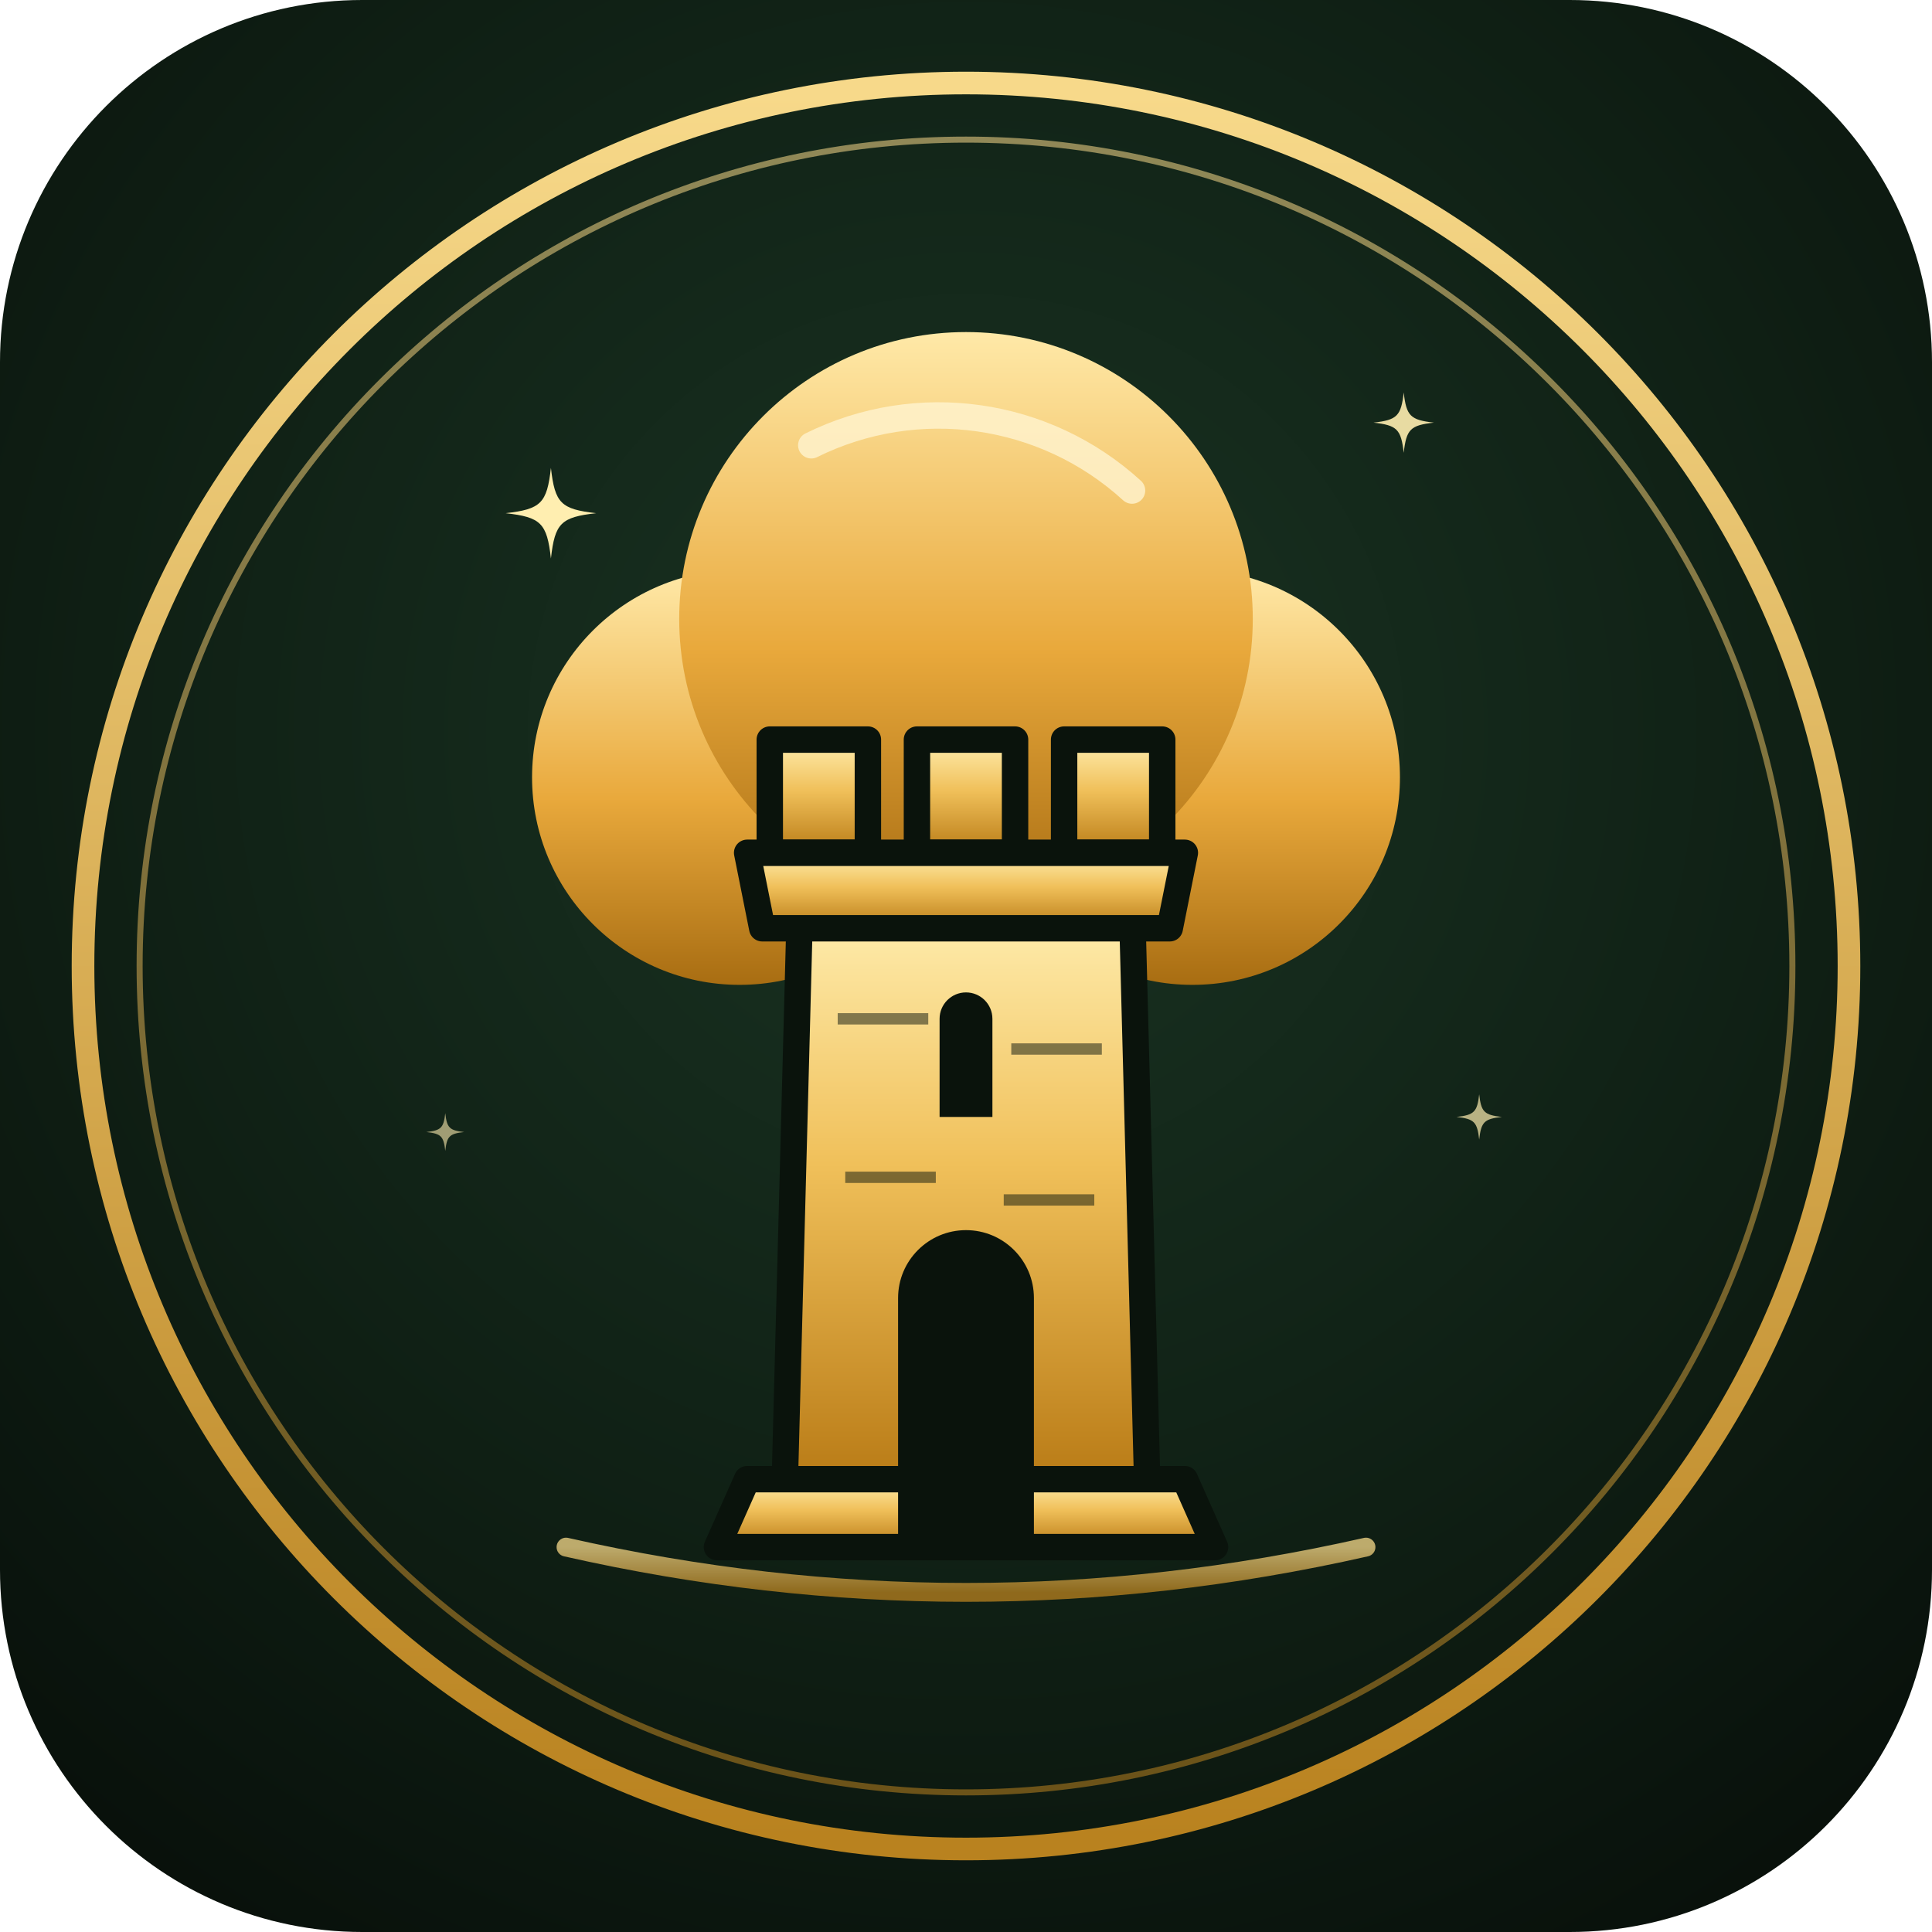
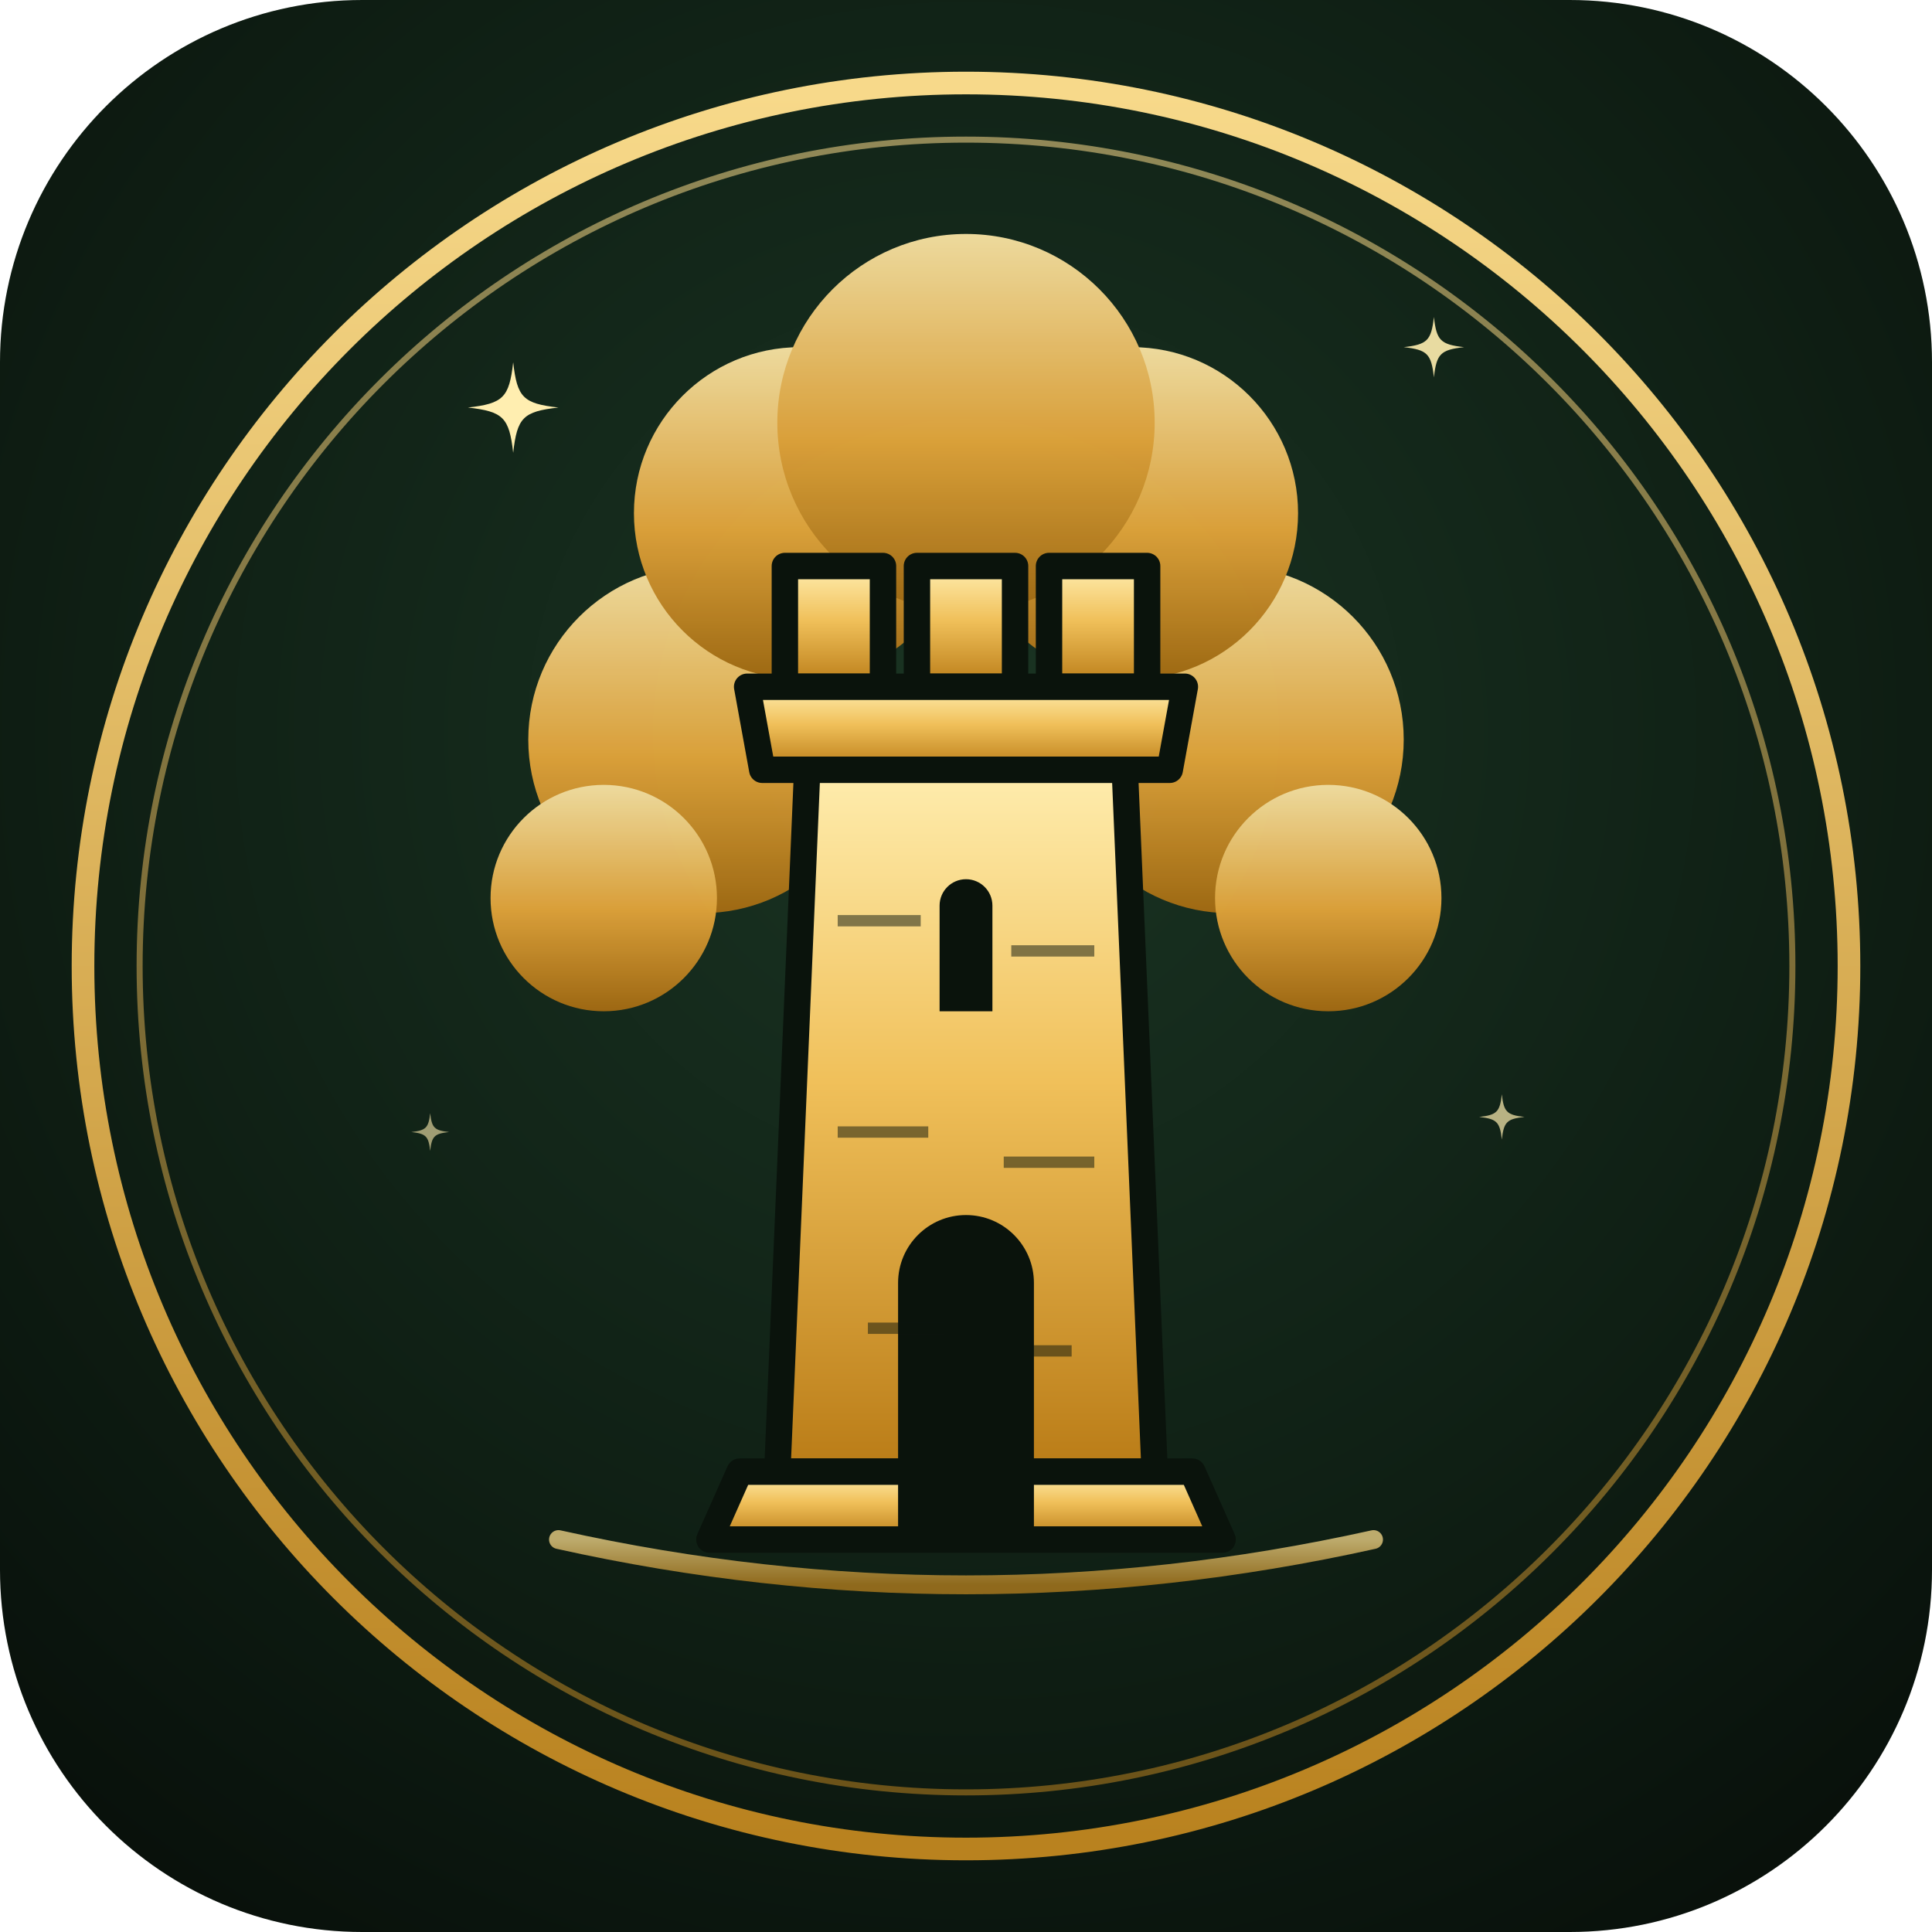
<svg xmlns="http://www.w3.org/2000/svg" viewBox="0 0 512 512">
  <defs>
    <radialGradient id="gBg" cx="50%" cy="38%" r="75%">
      <stop offset="0%" stop-color="#1a3423" />
      <stop offset="60%" stop-color="#0f1f14" />
      <stop offset="100%" stop-color="#080f0a" />
    </radialGradient>
    <linearGradient id="gFoil" x1="0" y1="0" x2="0" y2="1">
      <stop offset="0%" stop-color="#ffeeb0" />
      <stop offset="45%" stop-color="#f0c05a" />
      <stop offset="100%" stop-color="#b97b16" />
    </linearGradient>
    <linearGradient id="gFoilDeep" x1="0" y1="0" x2="0" y2="1">
      <stop offset="0%" stop-color="#ffe9a8" />
      <stop offset="55%" stop-color="#e9a93c" />
      <stop offset="100%" stop-color="#a86d12" />
    </linearGradient>
    <linearGradient id="gRing" x1="0" y1="0" x2="0" y2="1">
      <stop offset="0%" stop-color="#f7d98a" />
      <stop offset="100%" stop-color="#b9821f" />
    </linearGradient>
  </defs>
  <rect width="512" height="512" rx="96" fill="url(#gBg)" />
  <circle cx="256" cy="256" r="234" fill="none" stroke="url(#gRing)" stroke-width="6" />
  <circle cx="256" cy="256" r="219" fill="none" stroke="url(#gRing)" stroke-width="1.6" opacity=".55" />
-   <g fill="url(#gFoilDeep)">
-     <circle cx="196" cy="206" r="55" />
-     <circle cx="316" cy="206" r="55" />
-     <circle cx="256" cy="164" r="76" />
+   <g fill="url(#gFoilDeep)" opacity=".92">
+     <circle cx="186" cy="196" r="46" />
+     <circle cx="326" cy="196" r="46" />
+     <circle cx="212" cy="136" r="44" />
+     <circle cx="300" cy="136" r="44" />
+     <circle cx="256" cy="112" r="50" />
+     <circle cx="160" cy="238" r="30" />
+     <circle cx="352" cy="238" r="30" />
  </g>
-   <path d="M215 118 A76 76 0 0 1 300 130" fill="none" stroke="#fff4cf" stroke-width="7" stroke-linecap="round" opacity=".8" />
  <g fill="url(#gFoil)" stroke="#0a130c" stroke-width="7" stroke-linejoin="round">
-     <path d="     M204 226 L204 196 L230 196 L230 226 Z     M243 226 L243 196 L269 196 L269 226 Z     M282 226 L282 196 L308 196 L308 226 Z" />
-     <path d="M212 240 L220 240 L292 240 L300 240 L304 392 L208 392 Z" />
-     <path d="M198 226 L314 226 L310 246 L202 246 Z" />
-     <path d="M198 392 L314 392 L322 410 L190 410 Z" />
+     <path d="     M208 182 L208 150 L234 150 L234 182 Z     M243 182 L243 150 L269 150 L269 182 Z     M278 182 L278 150 L304 150 L304 182 Z" />
+     <path d="M214 202 L298 202 L306 390 L206 390 Z" />
+     <path d="M198 182 L314 182 L310 204 L202 204 Z" />
+     <path d="M196 390 L316 390 L324 408 L188 408 Z" />
  </g>
-   <path d="M238 410 L238 344 A18 18 0 0 1 274 344 L274 410 Z" fill="#0a130c" />
-   <path d="M249 296 L249 270 A7 7 0 0 1 263 270 L263 296 Z" fill="#0a130c" />
+   <path d="M238 408 L238 340 A18 18 0 0 1 274 340 L274 408 Z" fill="#0a130c" />
+   <path d="M249 268 L249 240 A7 7 0 0 1 263 240 L263 268 Z" fill="#0a130c" />
  <g stroke="#0a130c" stroke-width="3" opacity=".5">
-     <line x1="222" y1="270" x2="246" y2="270" />
-     <line x1="268" y1="278" x2="292" y2="278" />
-     <line x1="224" y1="312" x2="248" y2="312" />
-     <line x1="266" y1="318" x2="290" y2="318" />
+     <line x1="222" y1="244" x2="244" y2="244" />
+     <line x1="268" y1="252" x2="290" y2="252" />
+     <line x1="222" y1="300" x2="246" y2="300" />
+     <line x1="266" y1="308" x2="290" y2="308" />
+     <line x1="230" y1="352" x2="250" y2="352" />
+     <line x1="264" y1="358" x2="284" y2="358" />
  </g>
-   <path d="M150 410 Q 256 434 362 410" fill="none" stroke="url(#gRing)" stroke-width="5" stroke-linecap="round" opacity=".75" />
-   <path d="M146 124 C147.056 133.36 148.64 134.944 158 136     C148.64 137.056 147.056 138.64 146 148     C144.944 138.64 143.36 137.056 134 136     C143.36 134.944 144.944 133.36 146 124 Z" fill="#ffeeb0" opacity="1" />
-   <path d="M372 104 C372.704 110.24 373.76 111.296 380 112     C373.76 112.704 372.704 113.76 372 120     C371.296 113.76 370.24 112.704 364 112     C370.24 111.296 371.296 110.24 372 104 Z" fill="#ffeeb0" opacity="0.9" />
-   <path d="M392 290 C392.528 294.68 393.32 295.472 398 296     C393.32 296.528 392.528 297.32 392 302     C391.472 297.32 390.68 296.528 386 296     C390.68 295.472 391.472 294.68 392 290 Z" fill="#ffeeb0" opacity="0.7" />
-   <path d="M118 295 C118.44 298.9 119.1 299.56 123 300     C119.1 300.44 118.44 301.1 118 305     C117.56 301.1 116.9 300.44 113 300     C116.9 299.56 117.56 298.9 118 295 Z" fill="#ffeeb0" opacity="0.6" />
+   <path d="M148 408 Q 256 432 364 408" fill="none" stroke="url(#gRing)" stroke-width="5" stroke-linecap="round" opacity=".75" />
+   <path d="M136 96 C137.056 105.36 138.64 106.944 148 108     C138.64 109.056 137.056 110.64 136 120     C134.944 110.64 133.36 109.056 124 108     C133.36 106.944 134.944 105.36 136 96 Z" fill="#ffeeb0" opacity="1" />
+   <path d="M380 84 C380.704 90.24 381.76 91.296 388 92     C381.76 92.704 380.704 93.76 380 100     C379.296 93.76 378.24 92.704 372 92     C378.24 91.296 379.296 90.24 380 84 Z" fill="#ffeeb0" opacity="0.9" />
+   <path d="M398 290 C398.528 294.68 399.32 295.472 404 296     C399.32 296.528 398.528 297.32 398 302     C397.472 297.32 396.68 296.528 392 296     C396.68 295.472 397.472 294.68 398 290 Z" fill="#ffeeb0" opacity="0.7" />
+   <path d="M114 295 C114.44 298.9 115.1 299.56 119 300     C115.1 300.44 114.44 301.1 114 305     C113.56 301.1 112.9 300.44 109 300     C112.9 299.56 113.56 298.9 114 295 Z" fill="#ffeeb0" opacity="0.6" />
</svg>
